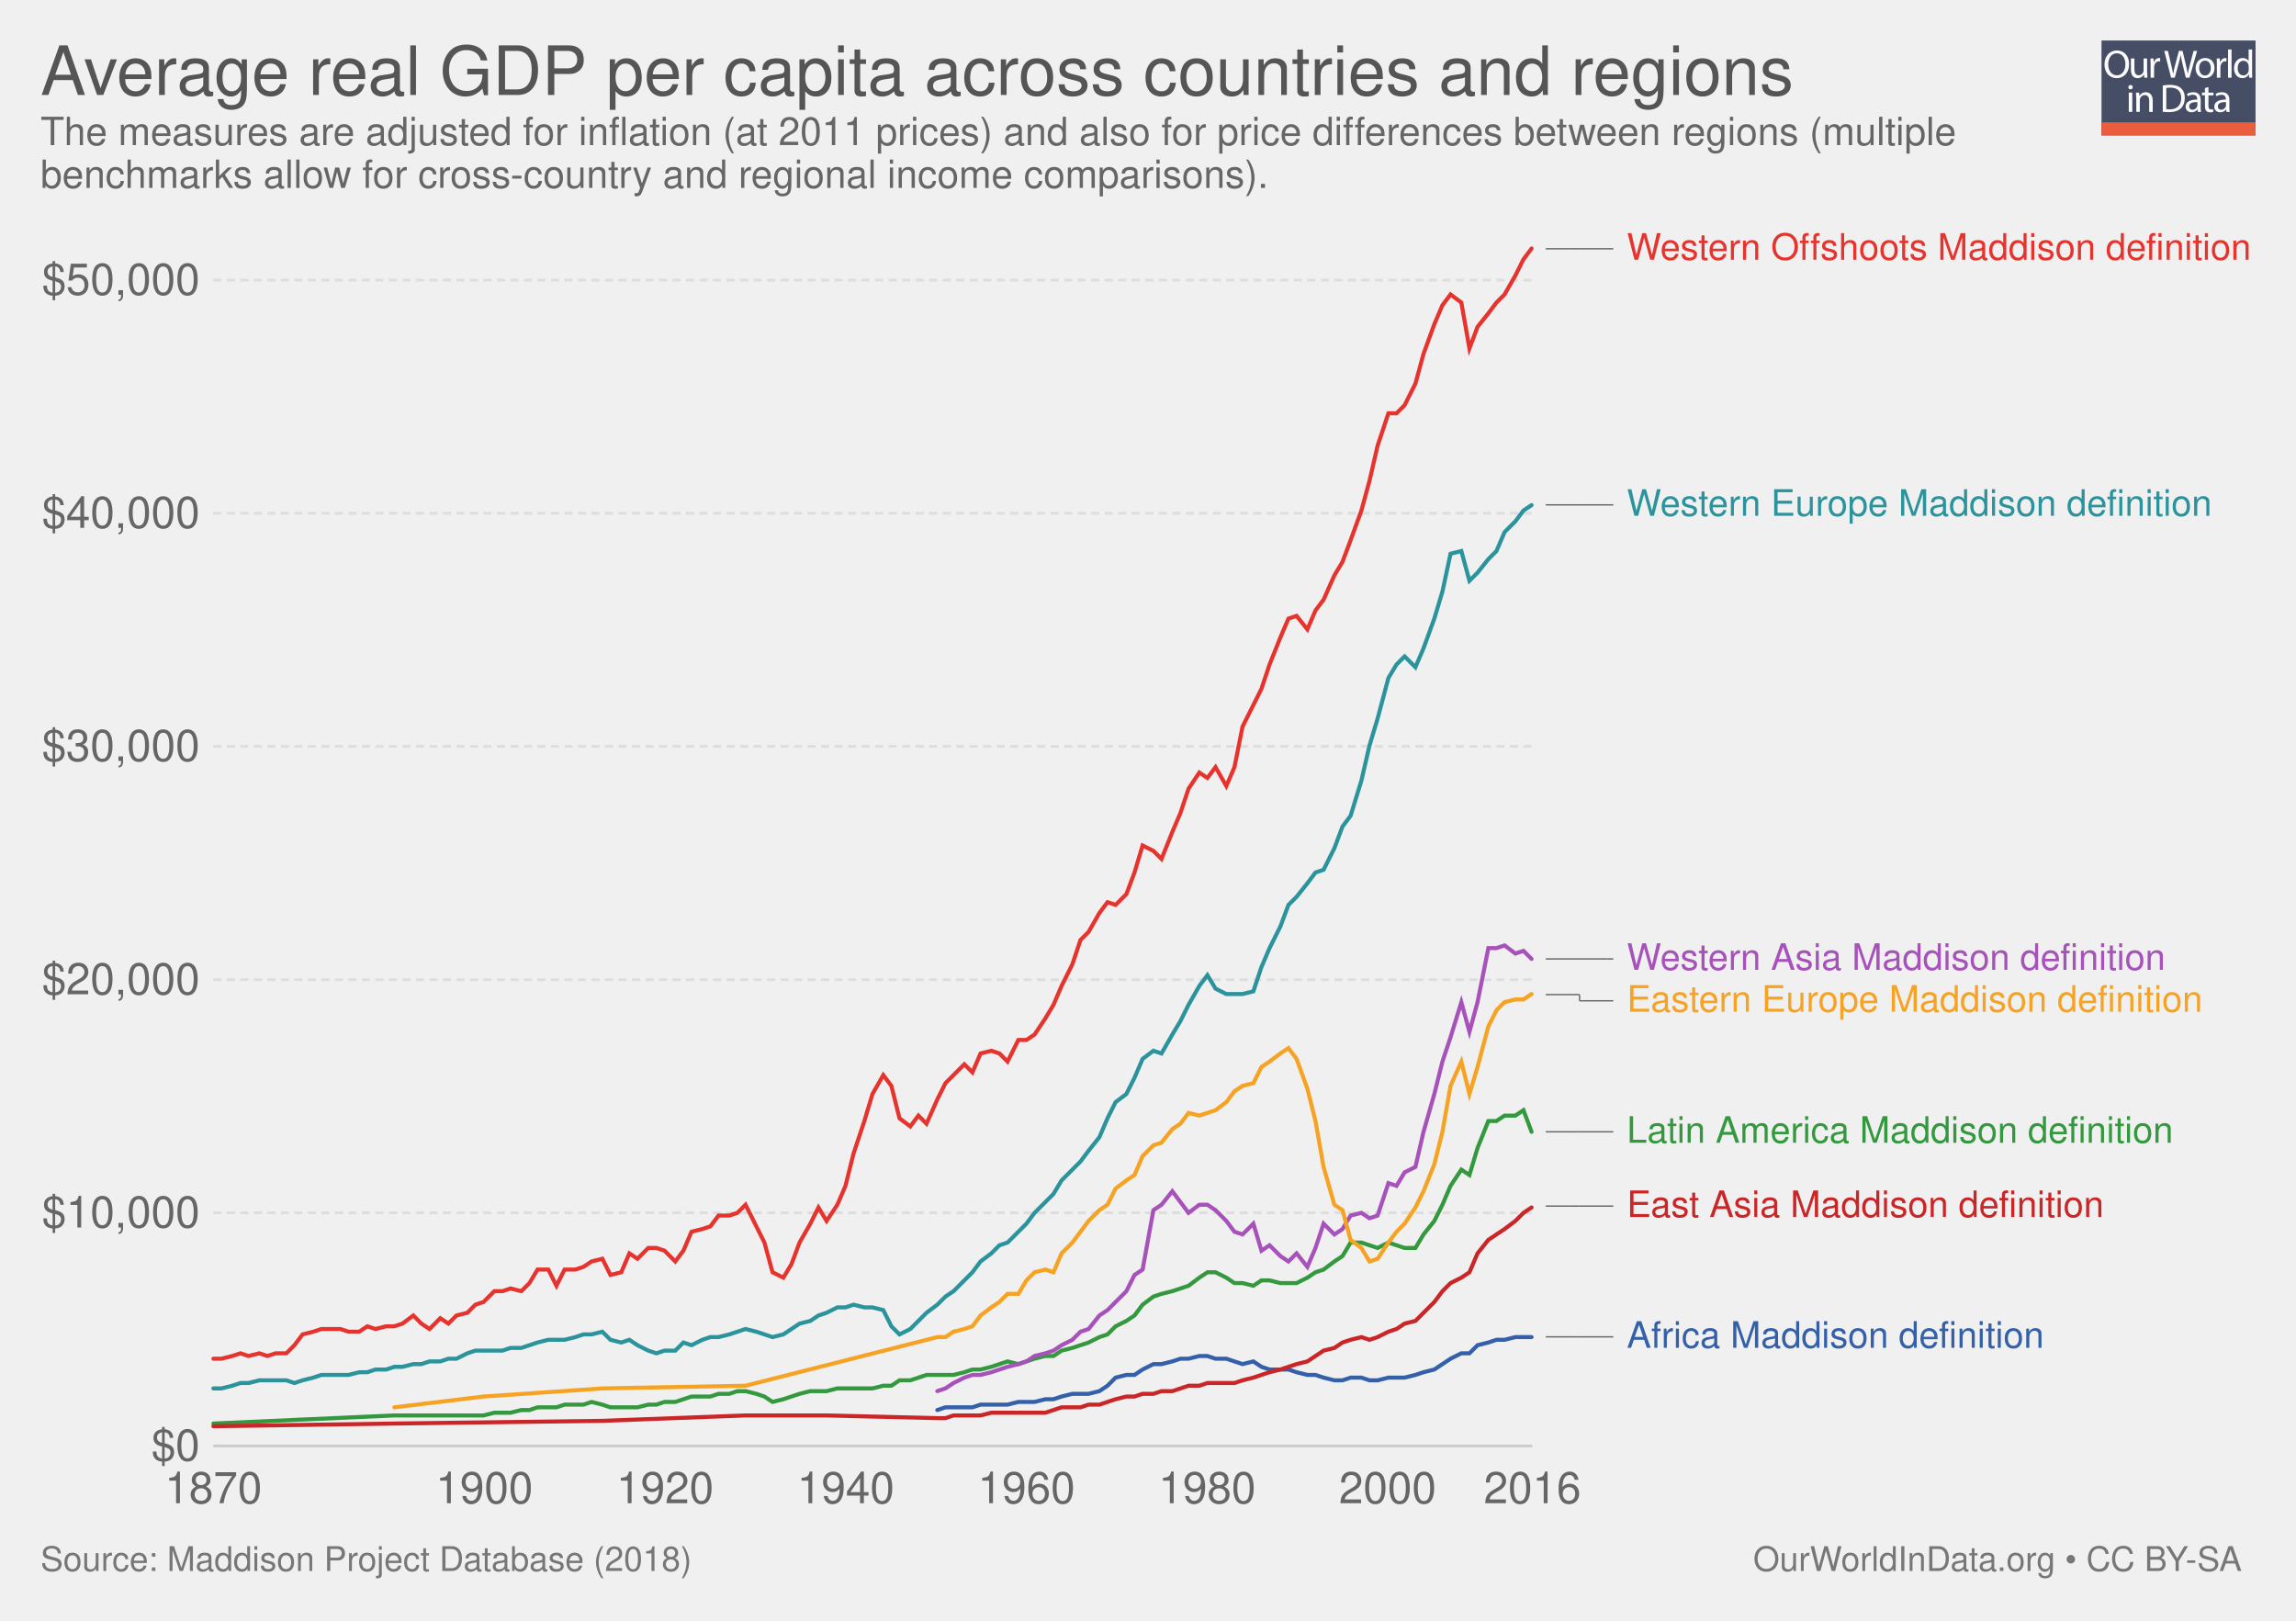
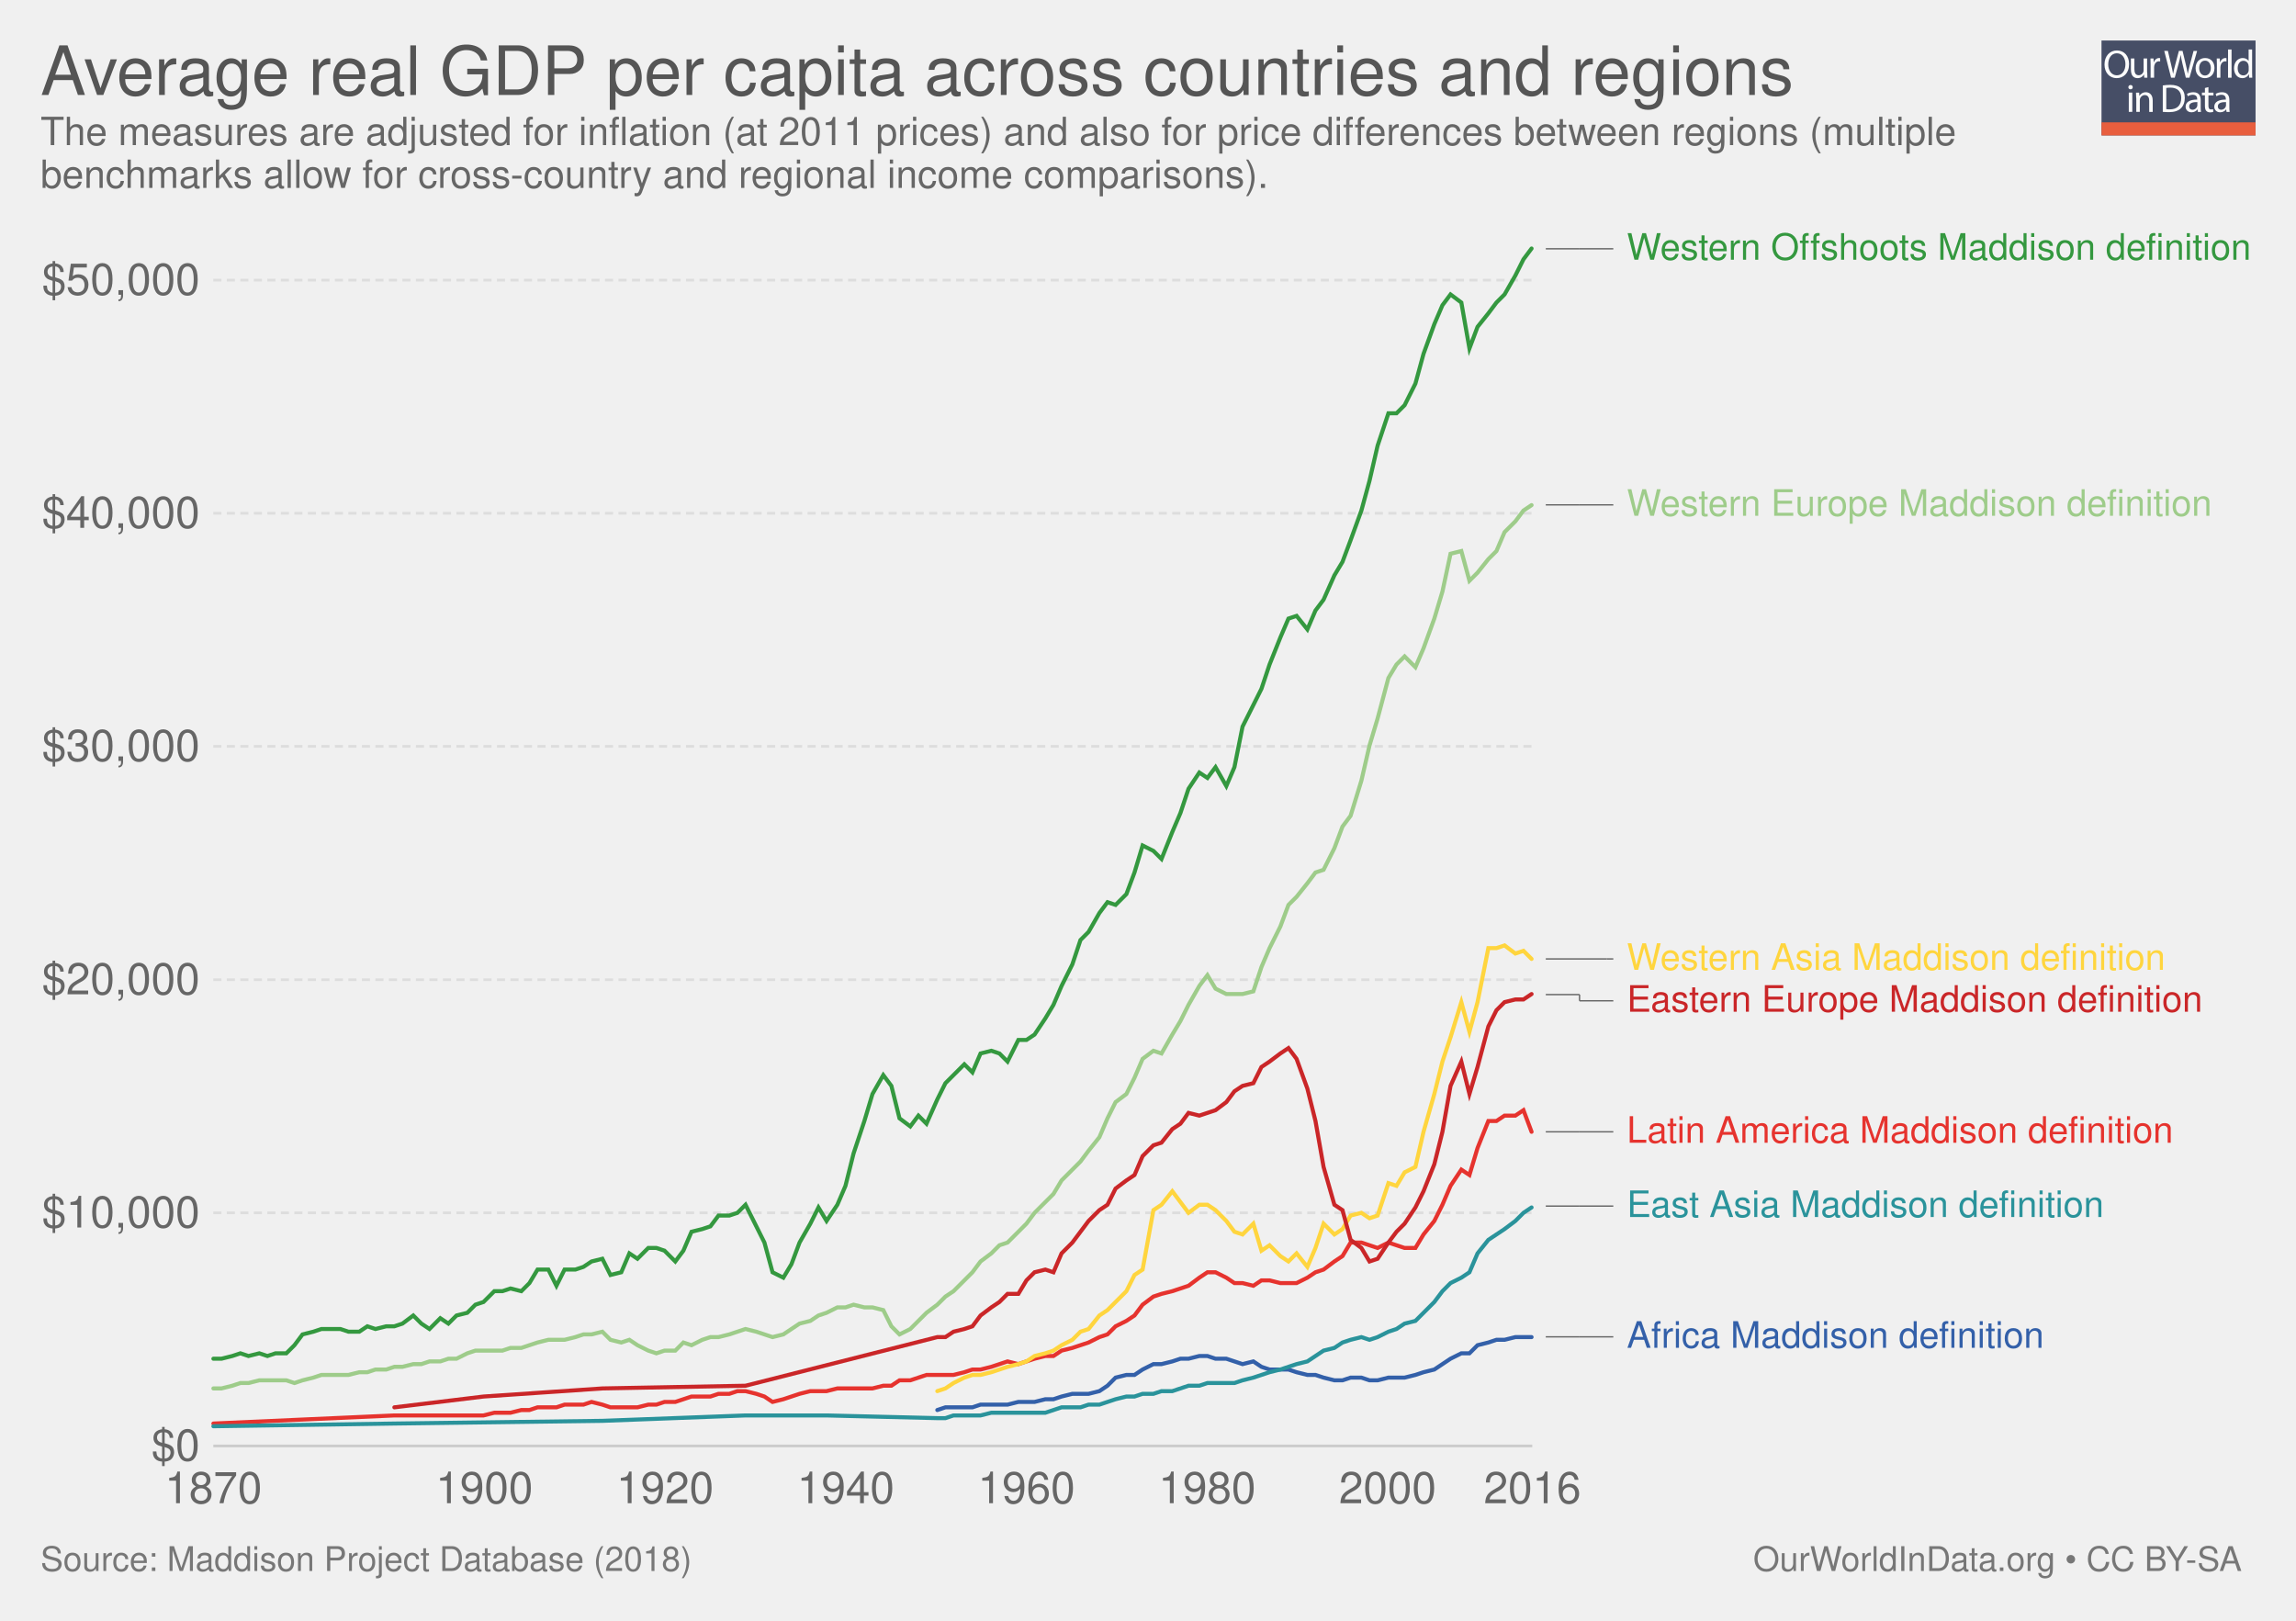
<svg xmlns="http://www.w3.org/2000/svg" xmlns:xlink="http://www.w3.org/1999/xlink" version="1.1" style="font-family: 'Helvetica Neue', Helvetica, Arial, sans-serif; font-size: 18px; background-color: white; text-rendering: optimizeLegibility; -webkit-font-smoothing: antialiased;" width="850" height="600">
  <g class="ChartTab">
    <g class="HeaderView">
      <g opacity="0.8" transform="translate(778, 15) scale(0.27)">
        <a xlink:href="https://ourworldindata.org" target="_blank">
          <g>
            <rect x="0" y="0" fill="#1B2543" width="211.2" height="130.1" />
            <rect x="0" y="112.2" fill="#E63912" width="211.2" height="17.9" />
            <g>
              <rect x="1.2" y="12.3" fill="none" width="210.2" height="99.2" />
              <path fill="#FFFFFF" d="M37.8,32.2c0,12.7-7.7,19.4-17.1,19.4c-9.7,0-16.6-7.5-16.6-18.7c0-11.7,7.3-19.3,17.1-19.3 C31.3,13.7,37.8,21.3,37.8,32.2z M9.2,32.8c0,7.9,4.3,14.9,11.8,14.9c7.5,0,11.8-6.9,11.8-15.3c0-7.3-3.8-14.9-11.8-14.9 C13.1,17.5,9.2,24.8,9.2,32.8z" />
              <path fill="#FFFFFF" d="M62.7,43.8c0,2.7,0.1,5.1,0.2,7.2h-4.3l-0.3-4.3h-0.1c-1.3,2.1-4,4.9-8.8,4.9c-4.2,0-9.1-2.3-9.1-11.6 V24.6h4.8v14.6c0,5,1.5,8.4,5.9,8.4c3.2,0,5.5-2.2,6.3-4.4c0.3-0.7,0.4-1.6,0.4-2.5V24.6h4.8V43.8z" />
              <path fill="#FFFFFF" d="M67.3,32.8c0-3.1-0.1-5.8-0.2-8.2h4.2l0.2,5.2h0.2c1.2-3.5,4.1-5.8,7.3-5.8c0.5,0,0.9,0.1,1.4,0.2v4.5 c-0.5-0.1-1-0.2-1.6-0.2c-3.4,0-5.8,2.6-6.5,6.2c-0.1,0.7-0.2,1.4-0.2,2.2V51h-4.8V32.8z" />
              <path fill="#FFFFFF" d="M95.4,51l-9.4-36.8h5l4.4,18.6c1.1,4.6,2.1,9.2,2.7,12.7h0.1c0.6-3.7,1.8-8,3-12.8l4.9-18.5h5l4.5,18.7 c1,4.4,2,8.7,2.6,12.6h0.1c0.8-4,1.8-8.1,3-12.7l4.9-18.5h4.9L120.6,51h-5L111,31.9c-1.1-4.7-1.9-8.3-2.4-12h-0.1 c-0.7,3.7-1.5,7.3-2.8,12L100.4,51H95.4z" />
              <path fill="#FFFFFF" d="M154.9,37.6c0,9.8-6.8,14-13.2,14c-7.2,0-12.7-5.2-12.7-13.6c0-8.8,5.8-14,13.1-14 C149.8,24,154.9,29.5,154.9,37.6z M133.9,37.9c0,5.8,3.3,10.1,8,10.1c4.6,0,8-4.3,8-10.3c0-4.5-2.2-10.1-7.9-10.1 C136.3,27.6,133.9,32.8,133.9,37.9z" />
              <path fill="#FFFFFF" d="M158.2,32.8c0-3.1-0.1-5.8-0.2-8.2h4.2l0.2,5.2h0.2c1.2-3.5,4.1-5.8,7.3-5.8c0.5,0,0.9,0.1,1.4,0.2v4.5 c-0.5-0.1-1-0.2-1.6-0.2c-3.4,0-5.8,2.6-6.5,6.2c-0.1,0.7-0.2,1.4-0.2,2.2V51h-4.8V32.8z" />
              <path fill="#FFFFFF" d="M173.5,12.3h4.8V51h-4.8V12.3z" />
              <path fill="#FFFFFF" d="M206.5,12.3v31.9c0,2.3,0.1,5,0.2,6.8h-4.3l-0.2-4.6H202c-1.5,2.9-4.7,5.2-9,5.2 c-6.4,0-11.3-5.4-11.3-13.4c-0.1-8.8,5.4-14.2,11.9-14.2c4,0,6.8,1.9,8,4h0.1V12.3H206.5z M201.7,35.4c0-0.6-0.1-1.4-0.2-2 c-0.7-3.1-3.3-5.6-6.9-5.6c-5,0-7.9,4.4-7.9,10.2c0,5.3,2.6,9.8,7.8,9.8c3.2,0,6.2-2.1,7.1-5.7c0.2-0.7,0.2-1.3,0.2-2.1V35.4z" />
              <path fill="#FFFFFF" d="M42.8,64c0.1,1.6-1.1,2.9-3.1,2.9c-1.7,0-2.9-1.3-2.9-2.9c0-1.7,1.3-3,3-3C41.7,61,42.8,62.3,42.8,64z M37.4,97.8V71.4h4.8v26.4H37.4z" />
              <path fill="#FFFFFF" d="M47.5,78.6c0-2.7-0.1-5-0.2-7.1h4.3l0.3,4.4h0.1c1.3-2.5,4.4-5,8.8-5c3.7,0,9.4,2.2,9.4,11.2v15.8h-4.8 V82.6c0-4.3-1.6-7.8-6.1-7.8c-3.2,0-5.6,2.2-6.5,4.9c-0.2,0.6-0.3,1.4-0.3,2.2v15.9h-4.8V78.6z" />
              <path fill="#FFFFFF" d="M84,61.6c2.9-0.4,6.3-0.8,10.1-0.8c6.8,0,11.7,1.6,14.9,4.6c3.3,3,5.2,7.3,5.2,13.2c0,6-1.9,10.9-5.3,14.3 c-3.4,3.4-9.1,5.3-16.3,5.3c-3.4,0-6.2-0.2-8.6-0.4V61.6z M88.8,94.1c1.2,0.2,3,0.3,4.8,0.3c10.2,0,15.7-5.7,15.7-15.6 c0.1-8.7-4.9-14.2-14.9-14.2c-2.5,0-4.3,0.2-5.6,0.5V94.1z" />
              <path fill="#FFFFFF" d="M132.1,97.8l-0.4-3.3h-0.2c-1.5,2.1-4.3,3.9-8.1,3.9c-5.4,0-8.1-3.8-8.1-7.6c0-6.4,5.7-9.9,15.9-9.8v-0.5 c0-2.2-0.6-6.1-6-6.1c-2.5,0-5,0.8-6.9,2l-1.1-3.2c2.2-1.4,5.4-2.3,8.7-2.3c8.1,0,10.1,5.5,10.1,10.8v9.9c0,2.3,0.1,4.5,0.4,6.3 H132.1z M131.4,84.4c-5.3-0.1-11.2,0.8-11.2,5.9c0,3.1,2.1,4.6,4.5,4.6c3.4,0,5.6-2.2,6.4-4.4c0.2-0.5,0.3-1,0.3-1.5V84.4z" />
              <path fill="#FFFFFF" d="M146.6,63.9v7.6h6.9v3.7h-6.9v14.2c0,3.3,0.9,5.1,3.6,5.1c1.3,0,2.2-0.2,2.8-0.3l0.2,3.6 c-0.9,0.4-2.4,0.7-4.3,0.7c-2.2,0-4-0.7-5.2-2c-1.4-1.4-1.9-3.8-1.9-6.9V75.1h-4.1v-3.7h4.1v-6.3L146.6,63.9z" />
              <path fill="#FFFFFF" d="M171.4,97.8l-0.4-3.3h-0.2c-1.5,2.1-4.3,3.9-8.1,3.9c-5.4,0-8.1-3.8-8.1-7.6c0-6.4,5.7-9.9,15.9-9.8v-0.5 c0-2.2-0.6-6.1-6-6.1c-2.5,0-5,0.8-6.9,2l-1.1-3.2c2.2-1.4,5.4-2.3,8.7-2.3c8.1,0,10.1,5.5,10.1,10.8v9.9c0,2.3,0.1,4.5,0.4,6.3 H171.4z M170.7,84.4c-5.3-0.1-11.2,0.8-11.2,5.9c0,3.1,2.1,4.6,4.5,4.6c3.4,0,5.6-2.2,6.4-4.4c0.2-0.5,0.3-1,0.3-1.5V84.4z" />
            </g>
          </g>
        </a>
      </g>
      <a href="https://ourworldindata.org/grapher/average-real-gdp-per-capita-across-countries-and-regions" target="_blank">
        <text font-size="25.20" x="15.0" y="35.2" fill="#555">
          <tspan x="15" y="35.16">Average real GDP per capita across countries and regions</tspan>
        </text>
      </a>
      <text font-size="14.40" x="15.0" y="53.7" fill="#666">
        <tspan x="15" y="53.72">The measures are adjusted for inflation (at 2011 prices) and also for price differences between regions (multiple</tspan>
        <tspan x="15" y="69.56">benchmarks allow for cross-country and regional income comparisons).</tspan>
      </text>
    </g>
    <g class="LineChart">
      <defs>
        <clipPath id="boundsClip-1">
          <rect x="68.968" y="0" width="830" height="928.8" />
        </clipPath>
      </defs>
      <g class="AxisBoxView">
        <g class="HorizontalAxis">
          <text x="79" y="556.5" fill="#666" text-anchor="middle" font-size="16.2">1870</text>
          <text x="179.3" y="556.5" fill="#666" text-anchor="middle" font-size="16.2">1900</text>
          <text x="246.2" y="556.5" fill="#666" text-anchor="middle" font-size="16.2">1920</text>
          <text x="313.1" y="556.5" fill="#666" text-anchor="middle" font-size="16.2">1940</text>
          <text x="380" y="556.5" fill="#666" text-anchor="middle" font-size="16.2">1960</text>
          <text x="446.9" y="556.5" fill="#666" text-anchor="middle" font-size="16.2">1980</text>
          <text x="513.7" y="556.5" fill="#666" text-anchor="middle" font-size="16.2">2000</text>
          <text x="567.3" y="556.5" fill="#666" text-anchor="middle" font-size="16.2">2016</text>
        </g>
        <g class="VerticalAxis">
          <text x="73.97" y="535.3" fill="#666" dominant-baseline="middle" text-anchor="end" font-size="16.2">$0</text>
          <text x="73.97" y="449" fill="#666" dominant-baseline="middle" text-anchor="end" font-size="16.2">$10,000</text>
          <text x="73.97" y="362.7" fill="#666" dominant-baseline="middle" text-anchor="end" font-size="16.2">$20,000</text>
          <text x="73.97" y="276.3" fill="#666" dominant-baseline="middle" text-anchor="end" font-size="16.2">$30,000</text>
          <text x="73.97" y="190" fill="#666" dominant-baseline="middle" text-anchor="end" font-size="16.2">$40,000</text>
          <text x="73.97" y="103.7" fill="#666" dominant-baseline="middle" text-anchor="end" font-size="16.2">$50,000</text>
        </g>
        <g class="AxisGridLines">
          <line x1="78.97" y1="535.3" x2="567.26" y2="535.3" stroke="#ccc" />
          <line x1="78.97" y1="449" x2="567.26" y2="449" stroke="#ddd" stroke-dasharray="3,2" />
          <line x1="78.97" y1="362.7" x2="567.26" y2="362.7" stroke="#ddd" stroke-dasharray="3,2" />
          <line x1="78.97" y1="276.3" x2="567.26" y2="276.3" stroke="#ddd" stroke-dasharray="3,2" />
          <line x1="78.97" y1="190" x2="567.26" y2="190" stroke="#ddd" stroke-dasharray="3,2" />
          <line x1="78.97" y1="103.7" x2="567.26" y2="103.7" stroke="#ddd" stroke-dasharray="3,2" />
        </g>
      </g>
      <g clip-path="url(#boundsClip-1)">
        <g class="HeightedLegend clickable">
          <g class="legendMark">
            <g class="indicator">
              <line x1="572.26" y1="92.1" x2="584.76" y2="92.1" stroke="#666" stroke-width="0.5" />
              <line x1="584.76" y1="92.1" x2="584.76" y2="92.1" stroke="#666" stroke-width="0.5" />
              <line x1="584.76" y1="92.1" x2="597.26" y2="92.1" stroke="#666" stroke-width="0.5" />
            </g>
            <rect x="567.26" y="85.35" width="267.74" height="13.5" fill="#fff" opacity="0" />
-             <text font-size="13.50" x="602.3" y="96.1" fill="#e6332e">
+             <text font-size="13.50" x="602.3" y="96.1" fill="#34983f">
              <tspan x="602.26" y="96.15">Western Offshoots Maddison definition</tspan>
            </text>
          </g>
          <g class="legendMark">
            <g class="indicator">
              <line x1="572.26" y1="186.9" x2="584.76" y2="186.9" stroke="#666" stroke-width="0.5" />
              <line x1="584.76" y1="186.9" x2="584.76" y2="186.9" stroke="#666" stroke-width="0.5" />
              <line x1="584.76" y1="186.9" x2="597.26" y2="186.9" stroke="#666" stroke-width="0.5" />
            </g>
            <rect x="567.26" y="180.15" width="253.43" height="13.5" fill="#fff" opacity="0" />
-             <text font-size="13.50" x="602.3" y="191.0" fill="#2a939b">
+             <text font-size="13.50" x="602.3" y="191.0" fill="#9ecc8a">
              <tspan x="602.26" y="190.95">Western Europe Maddison definition</tspan>
            </text>
          </g>
          <g class="legendMark">
            <g class="indicator">
              <line x1="572.26" y1="355" x2="594.76" y2="355" stroke="#666" stroke-width="0.5" />
              <line x1="594.76" y1="355" x2="594.76" y2="355" stroke="#666" stroke-width="0.5" />
              <line x1="594.76" y1="355" x2="597.26" y2="355" stroke="#666" stroke-width="0.5" />
            </g>
            <rect x="567.26" y="348.25" width="236.015" height="13.5" fill="#fff" opacity="0" />
-             <text font-size="13.50" x="602.3" y="359.1" fill="#a652ba">
+             <text font-size="13.50" x="602.3" y="359.1" fill="#ffd53e">
              <tspan x="602.26" y="359.05">Western Asia Maddison definition</tspan>
            </text>
          </g>
          <g class="legendMark">
            <g class="indicator">
              <line x1="572.26" y1="368.2" x2="584.76" y2="368.2" stroke="#666" stroke-width="0.5" />
              <line x1="584.76" y1="368.2" x2="584.76" y2="370.5" stroke="#666" stroke-width="0.5" />
              <line x1="584.76" y1="370.5" x2="597.26" y2="370.5" stroke="#666" stroke-width="0.5" />
            </g>
            <rect x="567.26" y="363.75" width="249.785" height="13.5" fill="#fff" opacity="0" />
-             <text font-size="13.50" x="602.3" y="374.6" fill="#f6a324">
+             <text font-size="13.50" x="602.3" y="374.6" fill="#ca2628">
              <tspan x="602.26" y="374.55">Eastern Europe Maddison definition</tspan>
            </text>
          </g>
          <g class="legendMark">
            <g class="indicator">
              <line x1="572.26" y1="419" x2="584.76" y2="419" stroke="#666" stroke-width="0.5" />
              <line x1="584.76" y1="419" x2="584.76" y2="419" stroke="#666" stroke-width="0.5" />
              <line x1="584.76" y1="419" x2="597.26" y2="419" stroke="#666" stroke-width="0.5" />
            </g>
            <rect x="567.26" y="412.25" width="238.31" height="13.5" fill="#fff" opacity="0" />
-             <text font-size="13.50" x="602.3" y="423.1" fill="#34983f">
+             <text font-size="13.50" x="602.3" y="423.1" fill="#e6332e">
              <tspan x="602.26" y="423.05">Latin America Maddison definition</tspan>
            </text>
          </g>
          <g class="legendMark">
            <g class="indicator">
              <line x1="572.26" y1="446.5" x2="584.76" y2="446.5" stroke="#666" stroke-width="0.5" />
              <line x1="584.76" y1="446.5" x2="584.76" y2="446.5" stroke="#666" stroke-width="0.5" />
              <line x1="584.76" y1="446.5" x2="597.26" y2="446.5" stroke="#666" stroke-width="0.5" />
            </g>
            <rect x="567.26" y="439.75" width="212.795" height="13.5" fill="#fff" opacity="0" />
-             <text font-size="13.50" x="602.3" y="450.6" fill="#ca2628">
+             <text font-size="13.50" x="602.3" y="450.6" fill="#2a939b">
              <tspan x="602.26" y="450.55">East Asia Maddison definition</tspan>
            </text>
          </g>
          <g class="legendMark">
            <g class="indicator">
              <line x1="572.26" y1="494.9" x2="584.76" y2="494.9" stroke="#666" stroke-width="0.5" />
              <line x1="584.76" y1="494.9" x2="584.76" y2="494.9" stroke="#666" stroke-width="0.5" />
              <line x1="584.76" y1="494.9" x2="597.26" y2="494.9" stroke="#666" stroke-width="0.5" />
            </g>
            <rect x="567.26" y="488.15" width="190.115" height="13.5" fill="#fff" opacity="0" />
            <text font-size="13.50" x="602.3" y="498.9" fill="#3360a9">
              <tspan x="602.26" y="498.95">Africa Maddison definition</tspan>
            </text>
          </g>
        </g>
        <g class="Lines">
          <rect x="79" y="92" width="488" height="443" fill="rgba(255,255,255,0)" opacity="0" />
          <g class="key-Latin-America-Maddison-definition_0">
-             <path stroke="#34983f" stroke-linecap="round" d="M79 527L146 524L179 524L183 523L186 523L189 523L193 522L196 522L199 521L203 521L206 521L209 520L213 520L216 520L219 519L223 520L226 521L230 521L233 521L236 521L240 520L243 520L246 519L250 519L253 518L256 517L260 517L263 517L266 516L270 516L273 515L276 515L280 516L283 517L286 519L290 518L293 517L296 516L300 515L303 515L306 515L310 514L313 514L316 514L320 514L323 514L327 513L330 513L333 511L337 511L340 510L343 509L347 509L350 509L353 509L357 508L360 507L363 507L367 506L370 505L373 504L377 505L380 504L383 503L387 502L390 502L393 500L397 499L400 498L403 497L407 495L410 494L413 491L417 489L420 487L423 483L427 480L430 479L434 478L437 477L440 476L444 473L447 471L450 471L454 473L457 475L460 475L464 476L467 474L470 474L474 475L477 475L480 475L484 473L487 471L490 470L494 467L497 465L500 460L504 460L507 461L510 462L514 460L517 461L520 462L524 462L527 457L531 452L534 446L537 439L541 433L544 435L547 425L551 415L554 415L557 413L561 413L564 411L567 419" fill="none" stroke-width="1.5" />
+             <path stroke="#e6332e" stroke-linecap="round" d="M79 527L146 524L179 524L183 523L186 523L189 523L193 522L196 522L199 521L203 521L206 521L209 520L213 520L216 520L219 519L223 520L226 521L230 521L233 521L236 521L240 520L243 520L246 519L250 519L253 518L256 517L260 517L263 517L266 516L270 516L273 515L276 515L280 516L283 517L286 519L290 518L293 517L296 516L300 515L303 515L306 515L310 514L313 514L316 514L320 514L323 514L327 513L330 513L333 511L337 511L340 510L343 509L347 509L350 509L353 509L357 508L360 507L363 507L367 506L370 505L373 504L377 505L380 504L383 503L387 502L390 502L393 500L397 499L400 498L403 497L407 495L410 494L413 491L417 489L420 487L423 483L427 480L430 479L434 478L437 477L440 476L444 473L447 471L450 471L454 473L457 475L460 475L464 476L467 474L470 474L474 475L477 475L480 475L484 473L487 471L490 470L494 467L497 465L500 460L504 460L507 461L510 462L514 460L517 461L520 462L524 462L527 457L531 452L534 446L537 439L541 433L544 435L547 425L551 415L554 415L557 413L561 413L564 411L567 419" fill="none" stroke-width="1.5" />
          </g>
          <g class="key-Africa-Maddison-definition_0">
            <path stroke="#3360a9" stroke-linecap="round" d="M347 522L350 521L353 521L357 521L360 521L363 520L367 520L370 520L373 520L377 519L380 519L383 519L387 518L390 518L393 517L397 516L400 516L403 516L407 515L410 513L413 510L417 509L420 509L423 507L427 505L430 505L434 504L437 503L440 503L444 502L447 502L450 503L454 503L457 504L460 505L464 504L467 506L470 507L474 507L477 507L480 508L484 509L487 509L490 510L494 511L497 511L500 510L504 510L507 511L510 511L514 510L517 510L520 510L524 509L527 508L531 507L534 505L537 503L541 501L544 501L547 498L551 497L554 496L557 496L561 495L564 495L567 495" fill="none" stroke-width="1.5" />
          </g>
          <g class="key-East-Asia-Maddison-definition_0">
-             <path stroke="#ca2628" stroke-linecap="round" d="M79 528L146 527L223 526L276 524L306 524L347 525L350 525L353 524L357 524L360 524L363 524L367 523L370 523L373 523L377 523L380 523L383 523L387 523L390 522L393 521L397 521L400 521L403 520L407 520L410 519L413 518L417 517L420 517L423 516L427 516L430 515L434 515L437 514L440 513L444 513L447 512L450 512L454 512L457 512L460 511L464 510L467 509L470 508L474 507L477 506L480 505L484 504L487 502L490 500L494 499L497 497L500 496L504 495L507 496L510 495L514 493L517 492L520 490L524 489L527 486L531 482L534 478L537 475L541 473L544 471L547 464L551 459L554 457L557 455L561 452L564 449L567 447" fill="none" stroke-width="1.5" />
+             <path stroke="#2a939b" stroke-linecap="round" d="M79 528L146 527L223 526L276 524L306 524L347 525L350 525L353 524L357 524L360 524L363 524L367 523L370 523L373 523L377 523L380 523L383 523L387 523L390 522L393 521L397 521L400 521L403 520L407 520L410 519L413 518L417 517L420 517L423 516L427 516L430 515L434 515L437 514L440 513L444 513L447 512L450 512L454 512L457 512L460 511L464 510L467 509L470 508L474 507L477 506L480 505L484 504L487 502L490 500L494 499L497 497L500 496L504 495L507 496L510 495L514 493L517 492L520 490L524 489L527 486L531 482L534 478L537 475L541 473L544 471L547 464L551 459L554 457L557 455L561 452L564 449L567 447" fill="none" stroke-width="1.5" />
          </g>
          <g class="key-Western-Asia-Maddison-definition_0">
-             <path stroke="#a652ba" stroke-linecap="round" d="M347 515L350 514L353 512L357 510L360 509L363 509L367 508L370 507L373 506L377 505L380 504L383 502L387 501L390 500L393 498L397 496L400 493L403 492L407 487L410 485L413 482L417 478L420 472L423 470L427 448L430 446L434 441L437 445L440 449L444 446L447 446L450 448L454 452L457 456L460 457L464 453L467 463L470 461L474 465L477 467L480 464L484 469L487 462L490 453L494 457L497 455L500 450L504 449L507 451L510 450L514 438L517 439L520 434L524 432L527 419L531 405L534 393L537 384L541 371L544 382L547 371L551 351L554 351L557 350L561 353L564 352L567 355" fill="none" stroke-width="1.5" />
+             <path stroke="#ffd53e" stroke-linecap="round" d="M347 515L350 514L353 512L357 510L360 509L363 509L367 508L370 507L373 506L377 505L380 504L383 502L387 501L390 500L393 498L397 496L400 493L403 492L407 487L410 485L413 482L417 478L420 472L423 470L427 448L430 446L434 441L437 445L440 449L444 446L447 446L450 448L454 452L457 456L460 457L464 453L467 463L470 461L474 465L477 467L480 464L484 469L487 462L490 453L494 457L497 455L500 450L504 449L507 451L510 450L514 438L517 439L520 434L524 432L527 419L531 405L534 393L537 384L541 371L544 382L547 371L551 351L554 351L557 350L561 353L564 352L567 355" fill="none" stroke-width="1.5" />
          </g>
          <g class="key-Eastern-Europe-Maddison-definition_0">
-             <path stroke="#f6a324" stroke-linecap="round" d="M146 521L179 517L223 514L276 513L347 495L350 495L353 493L357 492L360 491L363 487L367 484L370 482L373 479L377 479L380 474L383 471L387 470L390 471L393 464L397 460L400 456L403 452L407 448L410 446L413 440L417 437L420 435L423 428L427 424L430 423L434 418L437 416L440 412L444 413L447 412L450 411L454 408L457 404L460 402L464 401L467 395L470 393L474 390L477 388L480 392L484 403L487 415L490 432L494 446L497 448L500 459L504 462L507 467L510 466L514 460L517 456L520 453L524 447L527 441L531 431L534 419L537 402L541 393L544 405L547 395L551 380L554 374L557 371L561 370L564 370L567 368" fill="none" stroke-width="1.5" />
+             <path stroke="#ca2628" stroke-linecap="round" d="M146 521L179 517L223 514L276 513L347 495L350 495L353 493L357 492L360 491L363 487L367 484L370 482L373 479L377 479L380 474L383 471L387 470L390 471L393 464L397 460L400 456L403 452L407 448L410 446L413 440L417 437L420 435L423 428L427 424L430 423L434 418L437 416L440 412L444 413L447 412L450 411L454 408L457 404L460 402L464 401L467 395L470 393L474 390L477 388L480 392L484 403L487 415L490 432L494 446L497 448L500 459L504 462L507 467L510 466L514 460L517 456L520 453L524 447L527 441L531 431L534 419L537 402L541 393L544 405L547 395L551 380L554 374L557 371L561 370L564 370L567 368" fill="none" stroke-width="1.5" />
          </g>
          <g class="key-Western-Europe-Maddison-definition_0">
-             <path stroke="#2a939b" stroke-linecap="round" d="M79 514L82 514L86 513L89 512L92 512L96 511L99 511L102 511L106 511L109 512L112 511L116 510L119 509L122 509L126 509L129 509L133 508L136 508L139 507L143 507L146 506L149 506L153 505L156 505L159 504L163 504L166 503L169 503L173 501L176 500L179 500L183 500L186 500L189 499L193 499L196 498L199 497L203 496L206 496L209 496L213 495L216 494L219 494L223 493L226 496L230 497L233 496L236 498L240 500L243 501L246 500L250 500L253 497L256 498L260 496L263 495L266 495L270 494L273 493L276 492L280 493L283 494L286 495L290 494L293 492L296 490L300 489L303 487L306 486L310 484L313 484L316 483L320 484L323 484L327 485L330 491L333 494L337 492L340 489L343 486L347 483L350 480L353 478L357 474L360 471L363 467L367 464L370 461L373 460L377 456L380 453L383 449L387 445L390 442L393 437L397 433L400 430L403 426L407 421L410 414L413 408L417 405L420 399L423 392L427 389L430 390L434 383L437 378L440 372L444 365L447 361L450 366L454 368L457 368L460 368L464 367L467 358L470 351L474 343L477 335L480 332L484 327L487 323L490 322L494 314L497 306L500 302L504 289L507 276L510 266L514 251L517 246L520 243L524 247L527 240L531 229L534 219L537 205L541 204L544 215L547 212L551 207L554 204L557 197L561 193L564 189L567 187" fill="none" stroke-width="1.5" />
+             <path stroke="#9ecc8a" stroke-linecap="round" d="M79 514L82 514L86 513L89 512L92 512L96 511L99 511L102 511L106 511L109 512L112 511L116 510L119 509L122 509L126 509L129 509L133 508L136 508L139 507L143 507L146 506L149 506L153 505L156 505L159 504L163 504L166 503L169 503L173 501L176 500L179 500L183 500L186 500L189 499L193 499L196 498L199 497L203 496L206 496L209 496L213 495L216 494L219 494L223 493L226 496L230 497L233 496L236 498L240 500L243 501L246 500L250 500L253 497L256 498L260 496L263 495L266 495L270 494L273 493L276 492L280 493L283 494L286 495L290 494L293 492L296 490L300 489L303 487L306 486L310 484L313 484L316 483L320 484L323 484L327 485L330 491L333 494L337 492L340 489L343 486L347 483L350 480L353 478L357 474L360 471L363 467L367 464L370 461L373 460L377 456L380 453L383 449L387 445L390 442L393 437L397 433L400 430L403 426L407 421L410 414L413 408L417 405L420 399L423 392L427 389L430 390L434 383L437 378L440 372L444 365L447 361L450 366L454 368L457 368L460 368L464 367L467 358L470 351L474 343L477 335L480 332L484 327L487 323L490 322L494 314L497 306L500 302L504 289L507 276L510 266L514 251L517 246L520 243L524 247L527 240L531 229L534 219L537 205L541 204L544 215L547 212L551 207L554 204L557 197L561 193L564 189L567 187" fill="none" stroke-width="1.5" />
          </g>
          <g class="key-Western-Offshoots-Maddison-definition_0">
-             <path stroke="#e6332e" stroke-linecap="round" d="M79 503L82 503L86 502L89 501L92 502L96 501L99 502L102 501L106 501L109 498L112 494L116 493L119 492L122 492L126 492L129 493L133 493L136 491L139 492L143 491L146 491L149 490L153 487L156 490L159 492L163 488L166 490L169 487L173 486L176 483L179 482L183 478L186 478L189 477L193 478L196 475L199 470L203 470L206 476L209 470L213 470L216 469L219 467L223 466L226 472L230 471L233 464L236 466L240 462L243 462L246 463L250 467L253 463L256 456L260 455L263 454L266 450L270 450L273 449L276 446L280 454L283 460L286 471L290 473L293 468L296 460L300 453L303 447L306 452L310 446L313 439L316 427L320 415L323 405L327 398L330 402L333 414L337 417L340 413L343 416L347 407L350 401L353 398L357 394L360 397L363 390L367 389L370 390L373 393L377 385L380 385L383 383L387 377L390 372L393 365L397 357L400 348L403 345L407 338L410 334L413 335L417 331L420 323L423 313L427 315L430 318L434 308L437 301L440 292L444 286L447 288L450 284L454 291L457 284L460 269L464 261L467 255L470 246L474 236L477 229L480 228L484 233L487 226L490 222L494 213L497 208L500 200L504 189L507 178L510 165L514 153L517 153L520 150L524 142L527 131L531 120L534 113L537 109L541 112L544 129L547 121L551 116L554 112L557 109L561 102L564 96L567 92" fill="none" stroke-width="1.5" />
+             <path stroke="#34983f" stroke-linecap="round" d="M79 503L82 503L86 502L89 501L92 502L96 501L99 502L102 501L106 501L109 498L112 494L116 493L119 492L122 492L126 492L129 493L133 493L136 491L139 492L143 491L146 491L149 490L153 487L156 490L159 492L163 488L166 490L169 487L173 486L176 483L179 482L183 478L186 478L189 477L193 478L196 475L199 470L203 470L206 476L209 470L213 470L216 469L219 467L223 466L226 472L230 471L233 464L236 466L240 462L243 462L246 463L250 467L253 463L256 456L260 455L263 454L266 450L270 450L273 449L276 446L280 454L283 460L286 471L290 473L293 468L296 460L300 453L303 447L306 452L310 446L313 439L316 427L320 415L323 405L327 398L330 402L333 414L337 417L340 413L343 416L347 407L350 401L353 398L357 394L360 397L363 390L367 389L370 390L373 393L377 385L380 385L383 383L387 377L390 372L393 365L397 357L400 348L403 345L407 338L410 334L413 335L417 331L420 323L423 313L427 315L430 318L434 308L437 301L440 292L444 286L447 288L450 284L454 291L457 284L460 269L464 261L467 255L470 246L474 236L477 229L480 228L484 233L487 226L490 222L494 213L497 208L500 200L504 189L507 178L510 165L514 153L517 153L520 150L524 142L527 131L531 120L534 113L537 109L541 112L544 129L547 121L551 116L554 112L557 109L561 102L564 96L567 92" fill="none" stroke-width="1.5" />
          </g>
        </g>
      </g>
    </g>
    <g style="fill: #777;" class="SourcesFooter">
      <g style="fill: #777;" class="clickable">
        <text font-size="12.60" x="15.0" y="581.6">
          <tspan x="15" y="581.58">Source: Maddison Project Database (2018)</tspan>
        </text>
      </g>
      <text font-size="12.60" x="649.0" y="581.6">
        <tspan x="649.024" y="581.58">
          <a target="_blank" style="fill: #777;" href="https://ourworldindata.org">OurWorldInData.org</a> • <a style="fill: #777;" href="http://creativecommons.org/licenses/by-sa/4.0/deed.en_US" target="_blank">CC BY-SA</a>
        </tspan>
      </text>
    </g>
  </g>
</svg>
